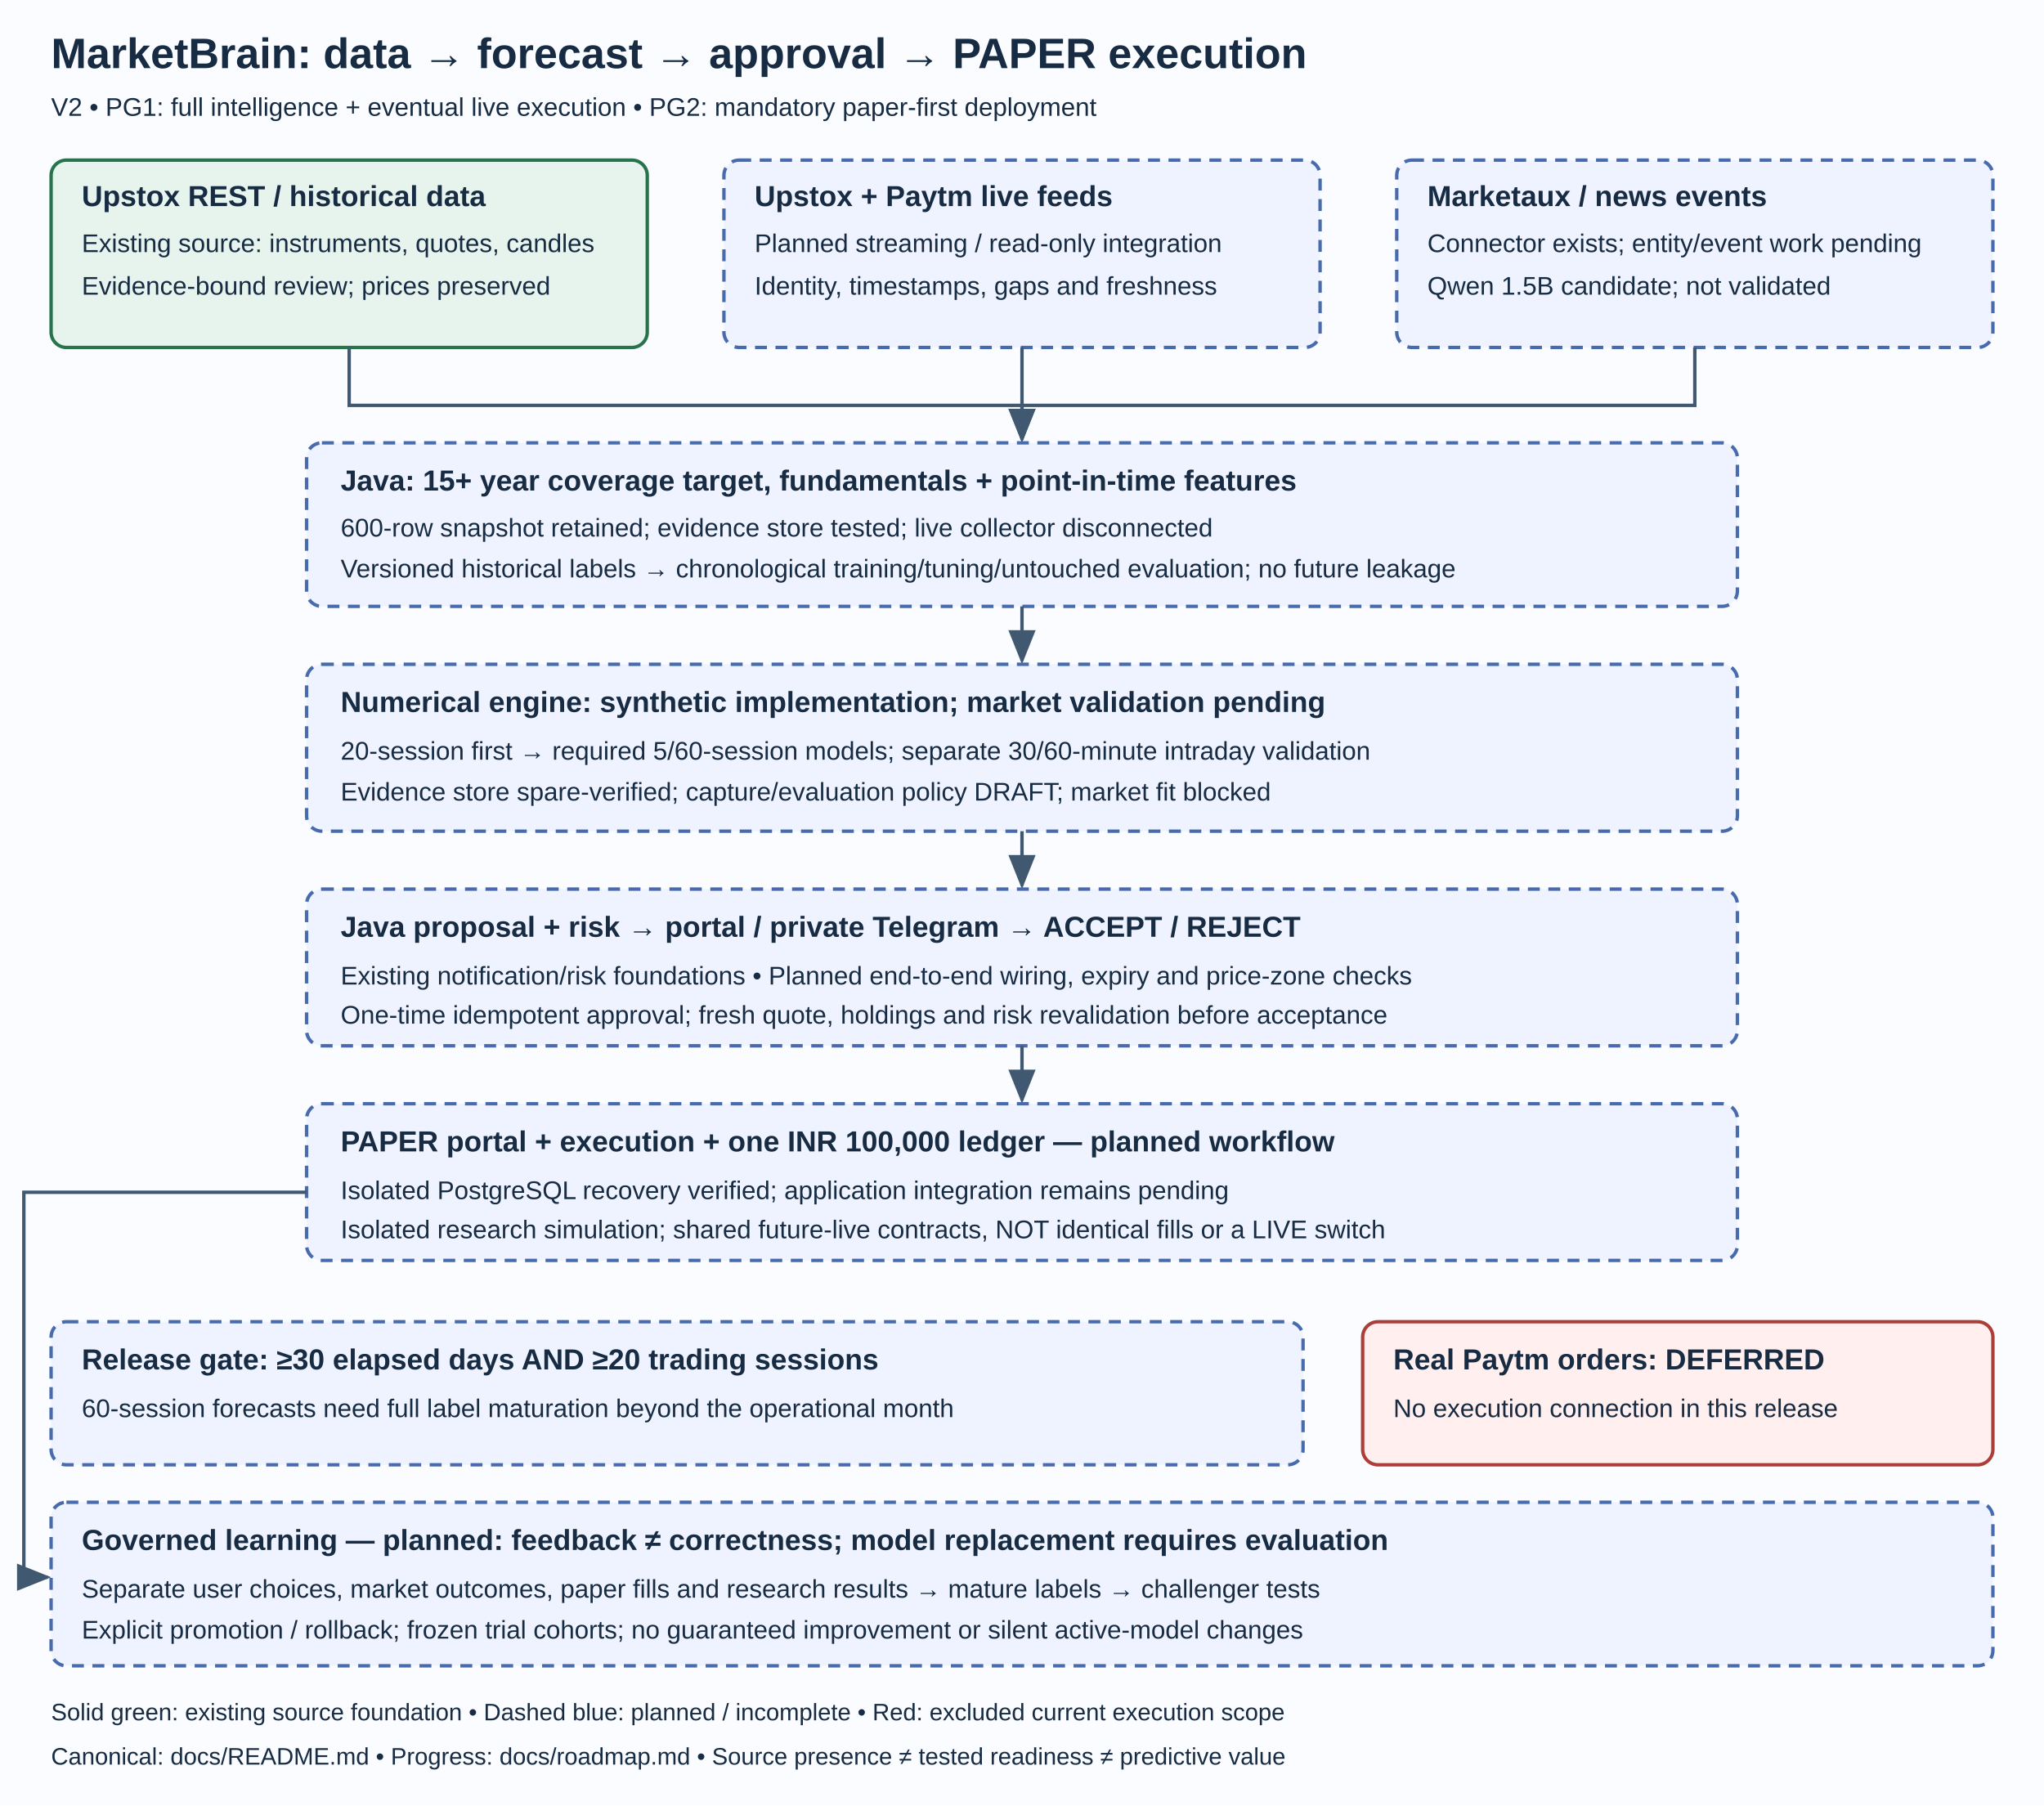
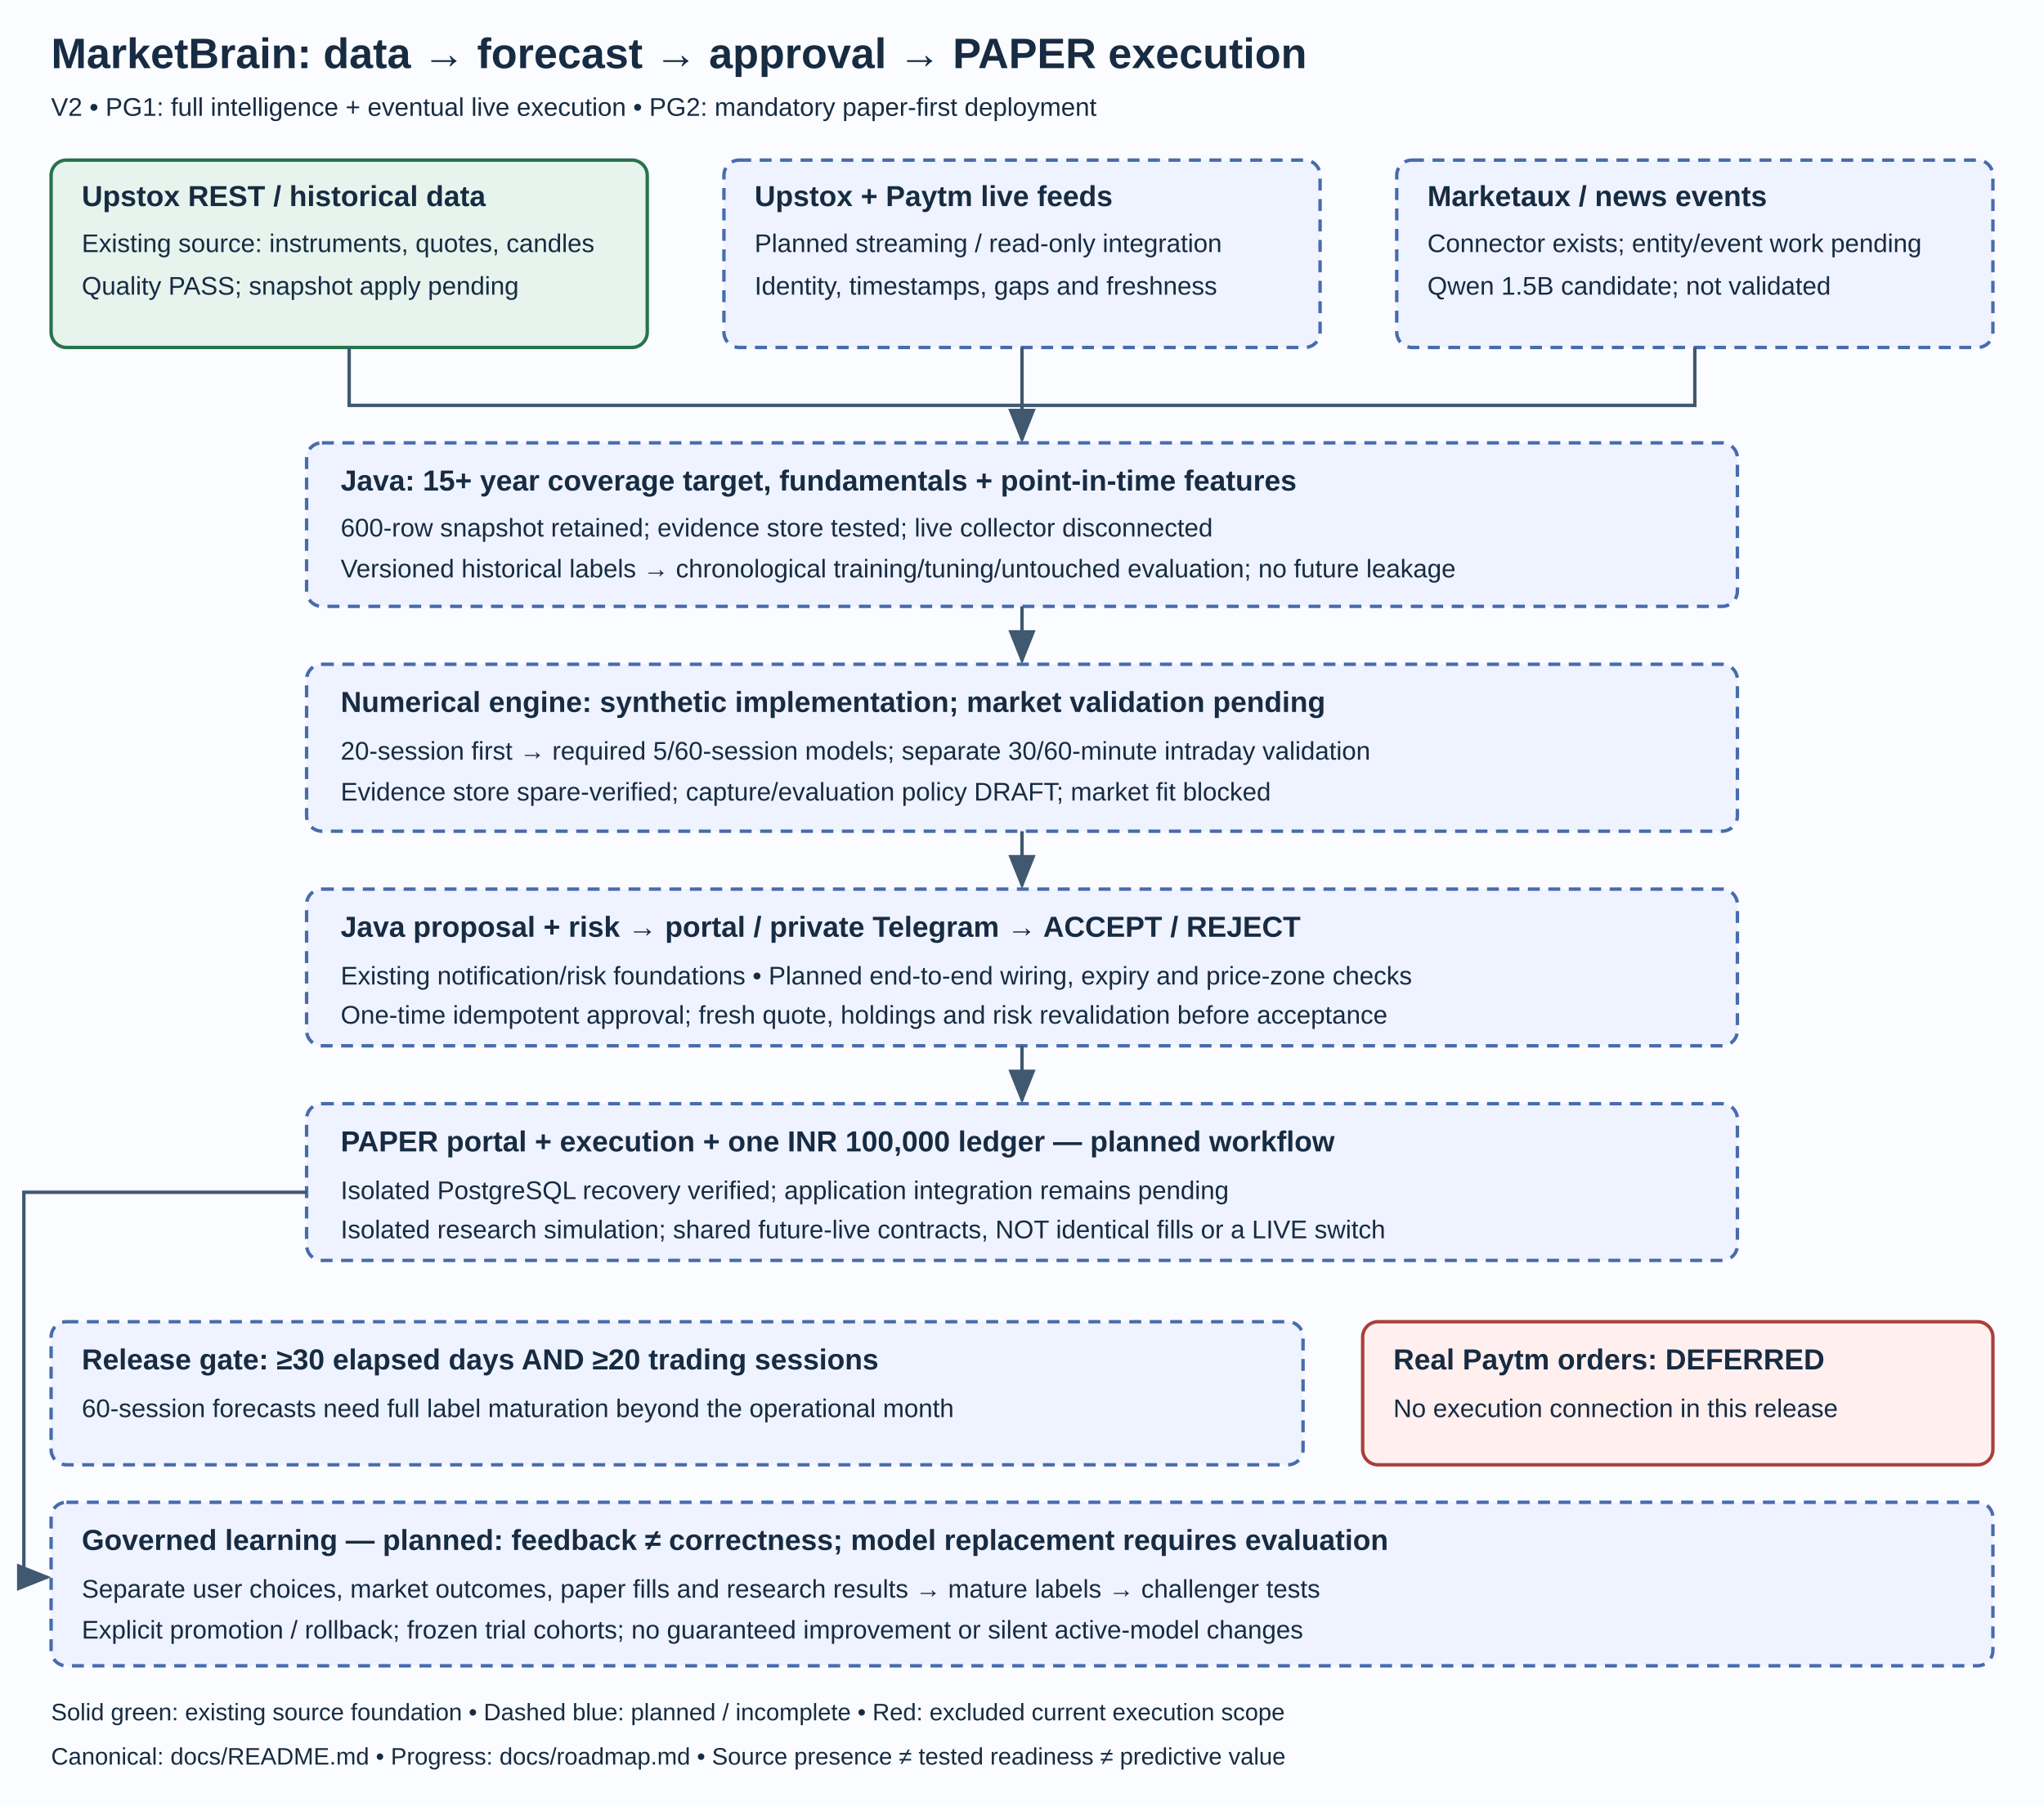
<svg xmlns="http://www.w3.org/2000/svg" width="1200" height="1060" viewBox="0 0 1200 1060" role="img" aria-labelledby="title desc">
  <defs>
    <marker id="arrow" markerWidth="10" markerHeight="8" refX="9" refY="4" orient="auto">
      <path d="M0,0 L10,4 L0,8 Z" fill="#405870" />
    </marker>
    <style>
      text { font-family: Arial, sans-serif; fill: #172b42; }
      .heading { font-size: 25px; font-weight: bold; }
      .label { font-size: 17px; font-weight: bold; }
      .body { font-size: 15px; }
      .small { font-size: 14px; }
      .existing { fill: #e6f4ed; stroke: #26734c; stroke-width: 2; }
      .planned { fill: #eef3ff; stroke: #486bad; stroke-width: 2; stroke-dasharray: 7 5; }
      .blocked { fill: #fff0ef; stroke: #ab3e38; stroke-width: 2; }
      .line { fill: none; stroke: #405870; stroke-width: 2; marker-end: url(#arrow); }
    </style>
  </defs>
  <rect width="1200" height="1060" fill="#fafcff" />
  <text x="30" y="40" class="heading">MarketBrain: data → forecast → approval → PAPER execution</text>
  <text x="30" y="68" class="body">V2 • PG1: full intelligence + eventual live execution • PG2: mandatory paper-first deployment</text>
  <rect x="30" y="94" width="350" height="110" rx="9" class="existing" />
  <text x="48" y="121" class="label">Upstox REST / historical data</text>
  <text x="48" y="148" class="body">Existing source: instruments, quotes, candles</text>
-   <text x="48" y="173" class="body">Evidence-bound review; prices preserved</text>
+   <text x="48" y="173" class="body">Quality PASS; snapshot apply pending</text>
  <rect x="425" y="94" width="350" height="110" rx="9" class="planned" />
  <text x="443" y="121" class="label">Upstox + Paytm live feeds</text>
  <text x="443" y="148" class="body">Planned streaming / read-only integration</text>
  <text x="443" y="173" class="body">Identity, timestamps, gaps and freshness</text>
  <rect x="820" y="94" width="350" height="110" rx="9" class="planned" />
  <text x="838" y="121" class="label">Marketaux / news events</text>
  <text x="838" y="148" class="body">Connector exists; entity/event work pending</text>
  <text x="838" y="173" class="body">Qwen 1.5B candidate; not validated</text>
  <path d="M205 204 V238 H600 V258" class="line" />
  <path d="M600 204 V258" class="line" />
  <path d="M995 204 V238 H600" fill="none" stroke="#405870" stroke-width="2" />
  <rect x="180" y="260" width="840" height="96" rx="9" class="planned" />
  <text x="200" y="288" class="label">Java: 15+ year coverage target, fundamentals + point-in-time features</text>
  <text x="200" y="315" class="body">600-row snapshot retained; evidence store tested; live collector disconnected</text>
  <text x="200" y="339" class="body">Versioned historical labels → chronological training/tuning/untouched evaluation; no future leakage</text>
  <path d="M600 356 V388" class="line" />
  <rect x="180" y="390" width="840" height="98" rx="9" class="planned" />
  <text x="200" y="418" class="label">Numerical engine: synthetic implementation; market validation pending</text>
  <text x="200" y="446" class="body">20-session first → required 5/60-session models; separate 30/60-minute intraday validation</text>
  <text x="200" y="470" class="body">Evidence store spare-verified; capture/evaluation policy DRAFT; market fit blocked</text>
  <path d="M600 488 V520" class="line" />
  <rect x="180" y="522" width="840" height="92" rx="9" class="planned" />
  <text x="200" y="550" class="label">Java proposal + risk → portal / private Telegram → ACCEPT / REJECT</text>
  <text x="200" y="578" class="body">Existing notification/risk foundations • Planned end-to-end wiring, expiry and price-zone checks</text>
  <text x="200" y="601" class="body">One-time idempotent approval; fresh quote, holdings and risk revalidation before acceptance</text>
  <path d="M600 614 V646" class="line" />
  <rect x="180" y="648" width="840" height="92" rx="9" class="planned" />
  <text x="200" y="676" class="label">PAPER portal + execution + one INR 100,000 ledger — planned workflow</text>
  <text x="200" y="704" class="body">Isolated PostgreSQL recovery verified; application integration remains pending</text>
  <text x="200" y="727" class="body">Isolated research simulation; shared future-live contracts, NOT identical fills or a LIVE switch</text>
  <rect x="30" y="776" width="735" height="84" rx="9" class="planned" />
  <text x="48" y="804" class="label">Release gate: ≥30 elapsed days AND ≥20 trading sessions</text>
  <text x="48" y="832" class="body">60-session forecasts need full label maturation beyond the operational month</text>
  <rect x="800" y="776" width="370" height="84" rx="9" class="blocked" />
  <text x="818" y="804" class="label">Real Paytm orders: DEFERRED</text>
  <text x="818" y="832" class="body">No execution connection in this release</text>
  <path d="M180 700 H14 V926 H28" class="line" />
  <rect x="30" y="882" width="1140" height="96" rx="9" class="planned" />
  <text x="48" y="910" class="label">Governed learning — planned: feedback ≠ correctness; model replacement requires evaluation</text>
  <text x="48" y="938" class="body">Separate user choices, market outcomes, paper fills and research results → mature labels → challenger tests</text>
  <text x="48" y="962" class="body">Explicit promotion / rollback; frozen trial cohorts; no guaranteed improvement or silent active-model changes</text>
  <text x="30" y="1010" class="small">Solid green: existing source foundation • Dashed blue: planned / incomplete • Red: excluded current execution scope</text>
  <text x="30" y="1036" class="small">Canonical: docs/README.md • Progress: docs/roadmap.md • Source presence ≠ tested readiness ≠ predictive value</text>
</svg>
